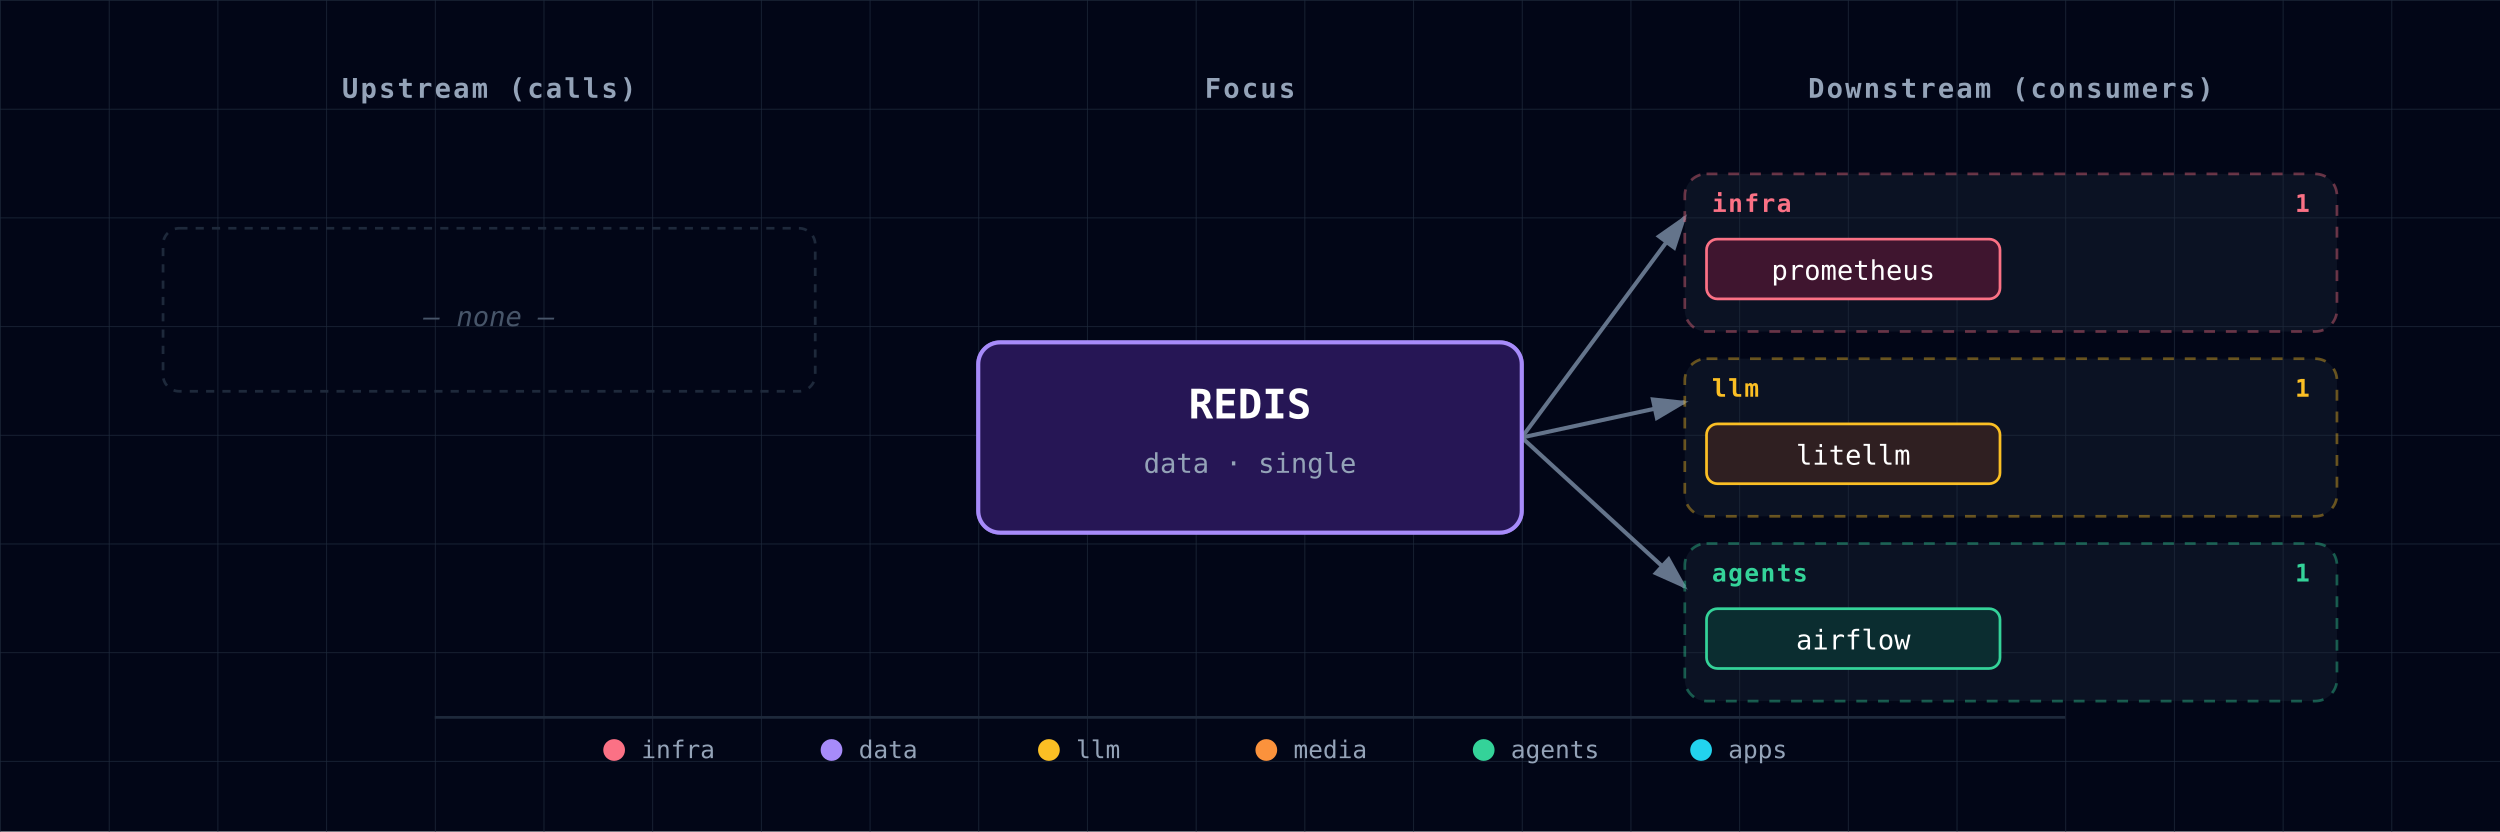
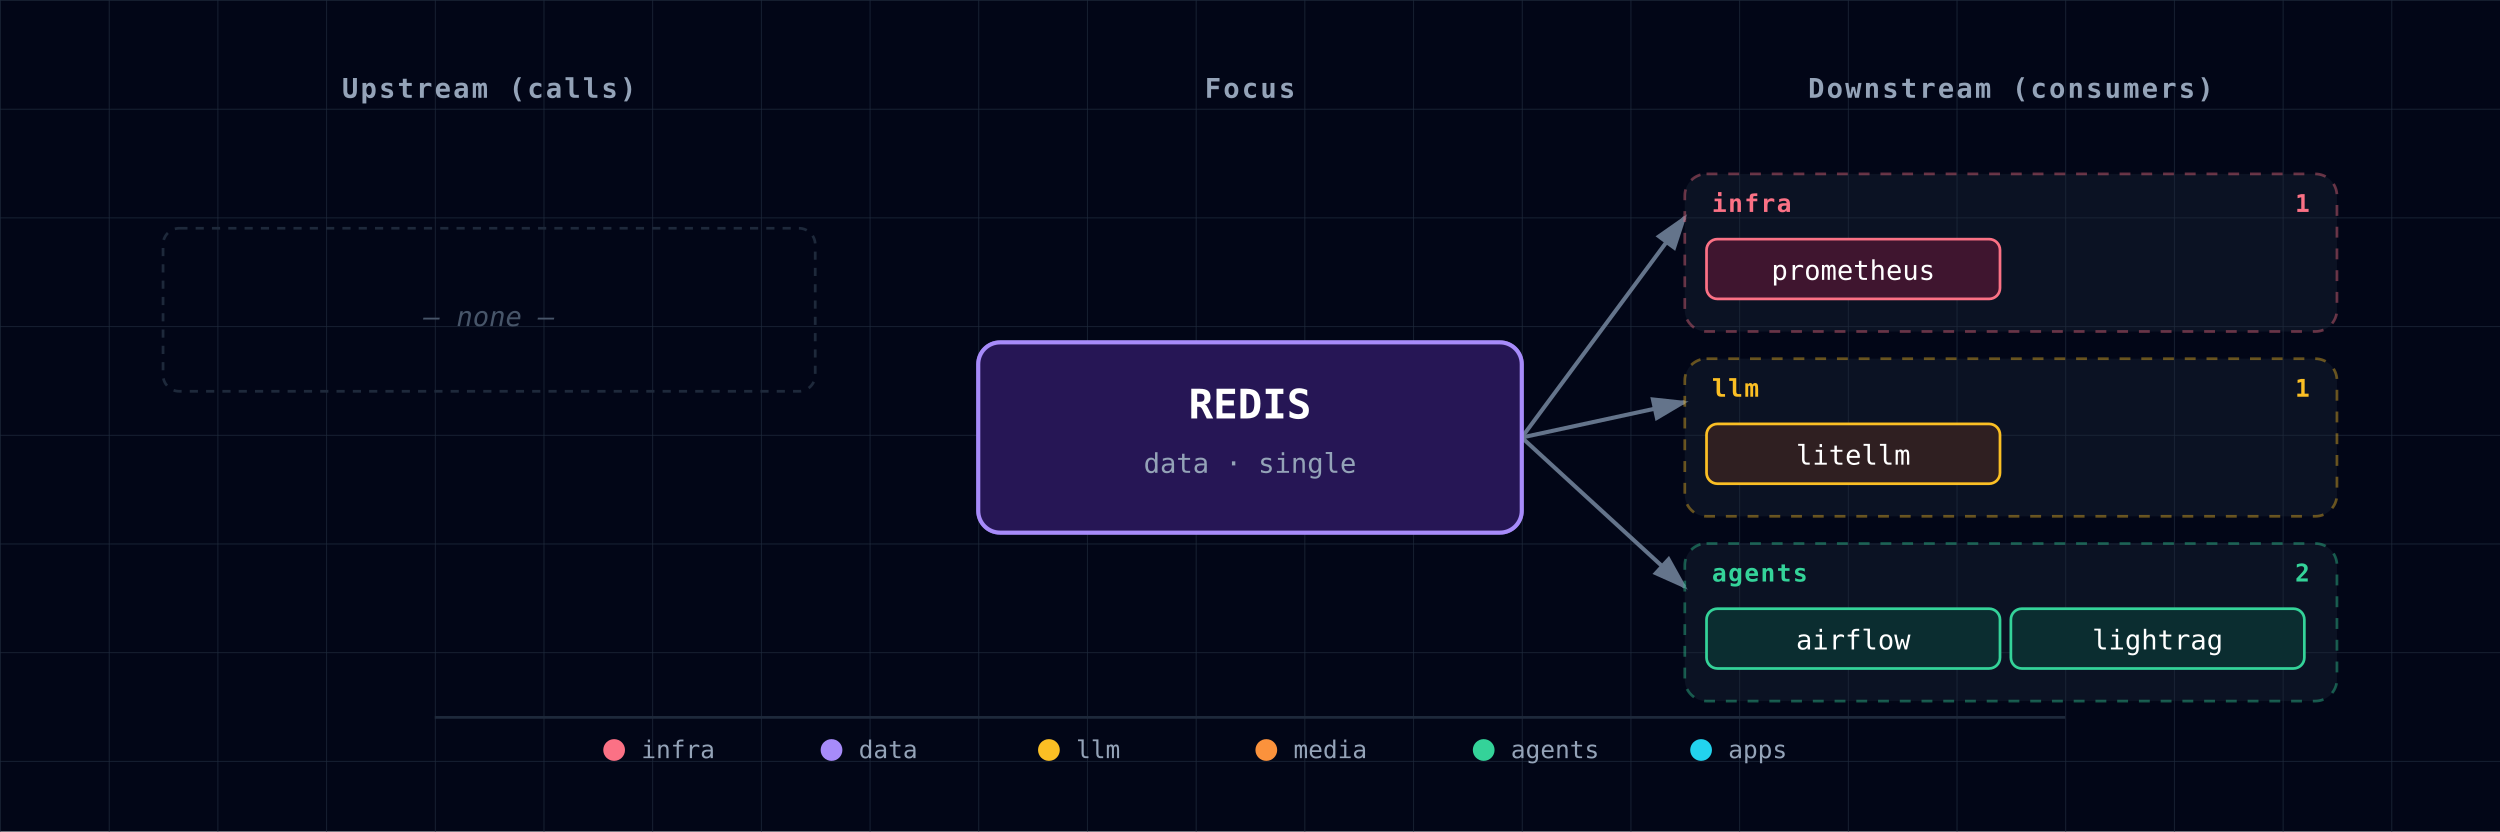
<svg xmlns="http://www.w3.org/2000/svg" viewBox="0 0 920 306" font-family="'JetBrains Mono', 'Fira Code', Menlo, Consolas, monospace">
  <defs>
    <pattern id="grid" width="40" height="40" patternUnits="userSpaceOnUse">
      <path d="M 40 0 L 0 0 0 40" fill="none" stroke="#1e293b" stroke-width="0.5" />
    </pattern>
    <marker id="arrowhead" markerWidth="9" markerHeight="6" refX="8" refY="3" orient="auto">
      <polygon points="0 0, 9 3, 0 6" fill="#64748b" />
    </marker>
    <filter id="focus-glow" x="-50%" y="-50%" width="200%" height="200%">
      <feGaussianBlur in="SourceAlpha" stdDeviation="6" />
      <feFlood flood-color="#a78bfa" flood-opacity="0.6" />
      <feComposite in2="SourceAlpha" operator="in" />
      <feMerge>
        <feMergeNode />
        <feMergeNode in="SourceGraphic" />
      </feMerge>
    </filter>
  </defs>
  <rect width="920" height="306" fill="#020617" />
  <rect width="920" height="306" fill="url(#grid)" />
  <text x="180" y="36" fill="#94a3b8" font-size="10" font-weight="600" text-anchor="middle" letter-spacing="0.08em">Upstream (calls)</text>
  <text x="460" y="36" fill="#94a3b8" font-size="10" font-weight="600" text-anchor="middle" letter-spacing="0.08em">Focus</text>
  <text x="740" y="36" fill="#94a3b8" font-size="10" font-weight="600" text-anchor="middle" letter-spacing="0.08em">Downstream (consumers)</text>
  <line x1="560" y1="161" x2="620" y2="80" stroke="#64748b" stroke-width="1.5" marker-end="url(#arrowhead)" />
  <line x1="560" y1="161" x2="620" y2="148" stroke="#64748b" stroke-width="1.5" marker-end="url(#arrowhead)" />
  <line x1="560" y1="161" x2="620" y2="216" stroke="#64748b" stroke-width="1.5" marker-end="url(#arrowhead)" />
  <g>
    <rect x="60" y="84" width="240" height="60" rx="6" fill="none" stroke="#1e293b" stroke-width="1" stroke-dasharray="3,3" />
    <text x="180" y="120" fill="#475569" font-size="10" font-style="italic" text-anchor="middle">— none —</text>
  </g>
  <g>
    <g class="cluster">
      <rect x="620" y="64" width="240" height="58" rx="8" fill="rgba(30,41,59,0.35)" stroke="#fb7185" stroke-width="1" stroke-dasharray="4,4" stroke-opacity="0.4" />
      <text x="630" y="78" fill="#fb7185" font-size="9" font-weight="700" text-anchor="start" style="letter-spacing:0.06em;text-transform:uppercase;">infra</text>
      <text x="850" y="78" fill="#fb7185" font-size="9" font-weight="600" text-anchor="end">1</text>
    </g>
    <g>
      <rect x="628" y="88" width="108" height="22" rx="4" fill="#0f172a" />
      <rect x="628" y="88" width="108" height="22" rx="4" fill="rgba(136, 19, 55, 0.4)" stroke="#fb7185" stroke-width="1" />
      <text x="682" y="103" fill="white" font-size="10" text-anchor="middle">prometheus</text>
    </g>
    <g class="cluster">
      <rect x="620" y="132" width="240" height="58" rx="8" fill="rgba(30,41,59,0.35)" stroke="#fbbf24" stroke-width="1" stroke-dasharray="4,4" stroke-opacity="0.4" />
      <text x="630" y="146" fill="#fbbf24" font-size="9" font-weight="700" text-anchor="start" style="letter-spacing:0.06em;text-transform:uppercase;">llm</text>
      <text x="850" y="146" fill="#fbbf24" font-size="9" font-weight="600" text-anchor="end">1</text>
    </g>
    <g>
      <rect x="628" y="156" width="108" height="22" rx="4" fill="#0f172a" />
      <rect x="628" y="156" width="108" height="22" rx="4" fill="rgba(120, 53, 15, 0.3)" stroke="#fbbf24" stroke-width="1" />
      <text x="682" y="171" fill="white" font-size="10" text-anchor="middle">litellm</text>
    </g>
    <g class="cluster">
      <rect x="620" y="200" width="240" height="58" rx="8" fill="rgba(30,41,59,0.35)" stroke="#34d399" stroke-width="1" stroke-dasharray="4,4" stroke-opacity="0.4" />
      <text x="630" y="214" fill="#34d399" font-size="9" font-weight="700" text-anchor="start" style="letter-spacing:0.06em;text-transform:uppercase;">agents</text>
-       <text x="850" y="214" fill="#34d399" font-size="9" font-weight="600" text-anchor="end">1</text>
+       <text x="850" y="214" fill="#34d399" font-size="9" font-weight="600" text-anchor="end">2</text>
    </g>
    <g>
      <rect x="628" y="224" width="108" height="22" rx="4" fill="#0f172a" />
      <rect x="628" y="224" width="108" height="22" rx="4" fill="rgba(6, 78, 59, 0.4)" stroke="#34d399" stroke-width="1" />
      <text x="682" y="239" fill="white" font-size="10" text-anchor="middle">airflow</text>
+     </g>
+     <g>
+       <rect x="740" y="224" width="108" height="22" rx="4" fill="#0f172a" />
+       <rect x="740" y="224" width="108" height="22" rx="4" fill="rgba(6, 78, 59, 0.4)" stroke="#34d399" stroke-width="1" />
+       <text x="794" y="239" fill="white" font-size="10" text-anchor="middle">lightrag</text>
    </g>
  </g>
  <g class="focus" filter="url(#focus-glow)">
    <rect x="360" y="126" width="200" height="70" rx="8" fill="#0f172a" />
    <rect x="360" y="126" width="200" height="70" rx="8" fill="rgba(76, 29, 149, 0.4)" stroke="#a78bfa" stroke-width="1.5" />
    <text x="460" y="154" fill="white" font-size="15" font-weight="700" text-anchor="middle">REDIS</text>
    <text x="460" y="174" fill="#94a3b8" font-size="10" text-anchor="middle">data · single</text>
  </g>
  <g class="legend">
    <line x1="160" y1="264" x2="760" y2="264" stroke="#1e293b" stroke-width="1" />
    <circle cx="226" cy="276" r="4" fill="#fb7185" />
    <text x="236" y="279" fill="#94a3b8" font-size="9" font-weight="400" text-anchor="start">infra</text>
    <circle cx="306" cy="276" r="4" fill="#a78bfa" />
    <text x="316" y="279" fill="#94a3b8" font-size="9" font-weight="400" text-anchor="start">data</text>
    <circle cx="386" cy="276" r="4" fill="#fbbf24" />
    <text x="396" y="279" fill="#94a3b8" font-size="9" font-weight="400" text-anchor="start">llm</text>
    <circle cx="466" cy="276" r="4" fill="#fb923c" />
    <text x="476" y="279" fill="#94a3b8" font-size="9" font-weight="400" text-anchor="start">media</text>
    <circle cx="546" cy="276" r="4" fill="#34d399" />
    <text x="556" y="279" fill="#94a3b8" font-size="9" font-weight="400" text-anchor="start">agents</text>
    <circle cx="626" cy="276" r="4" fill="#22d3ee" />
    <text x="636" y="279" fill="#94a3b8" font-size="9" font-weight="400" text-anchor="start">apps</text>
  </g>
</svg>
